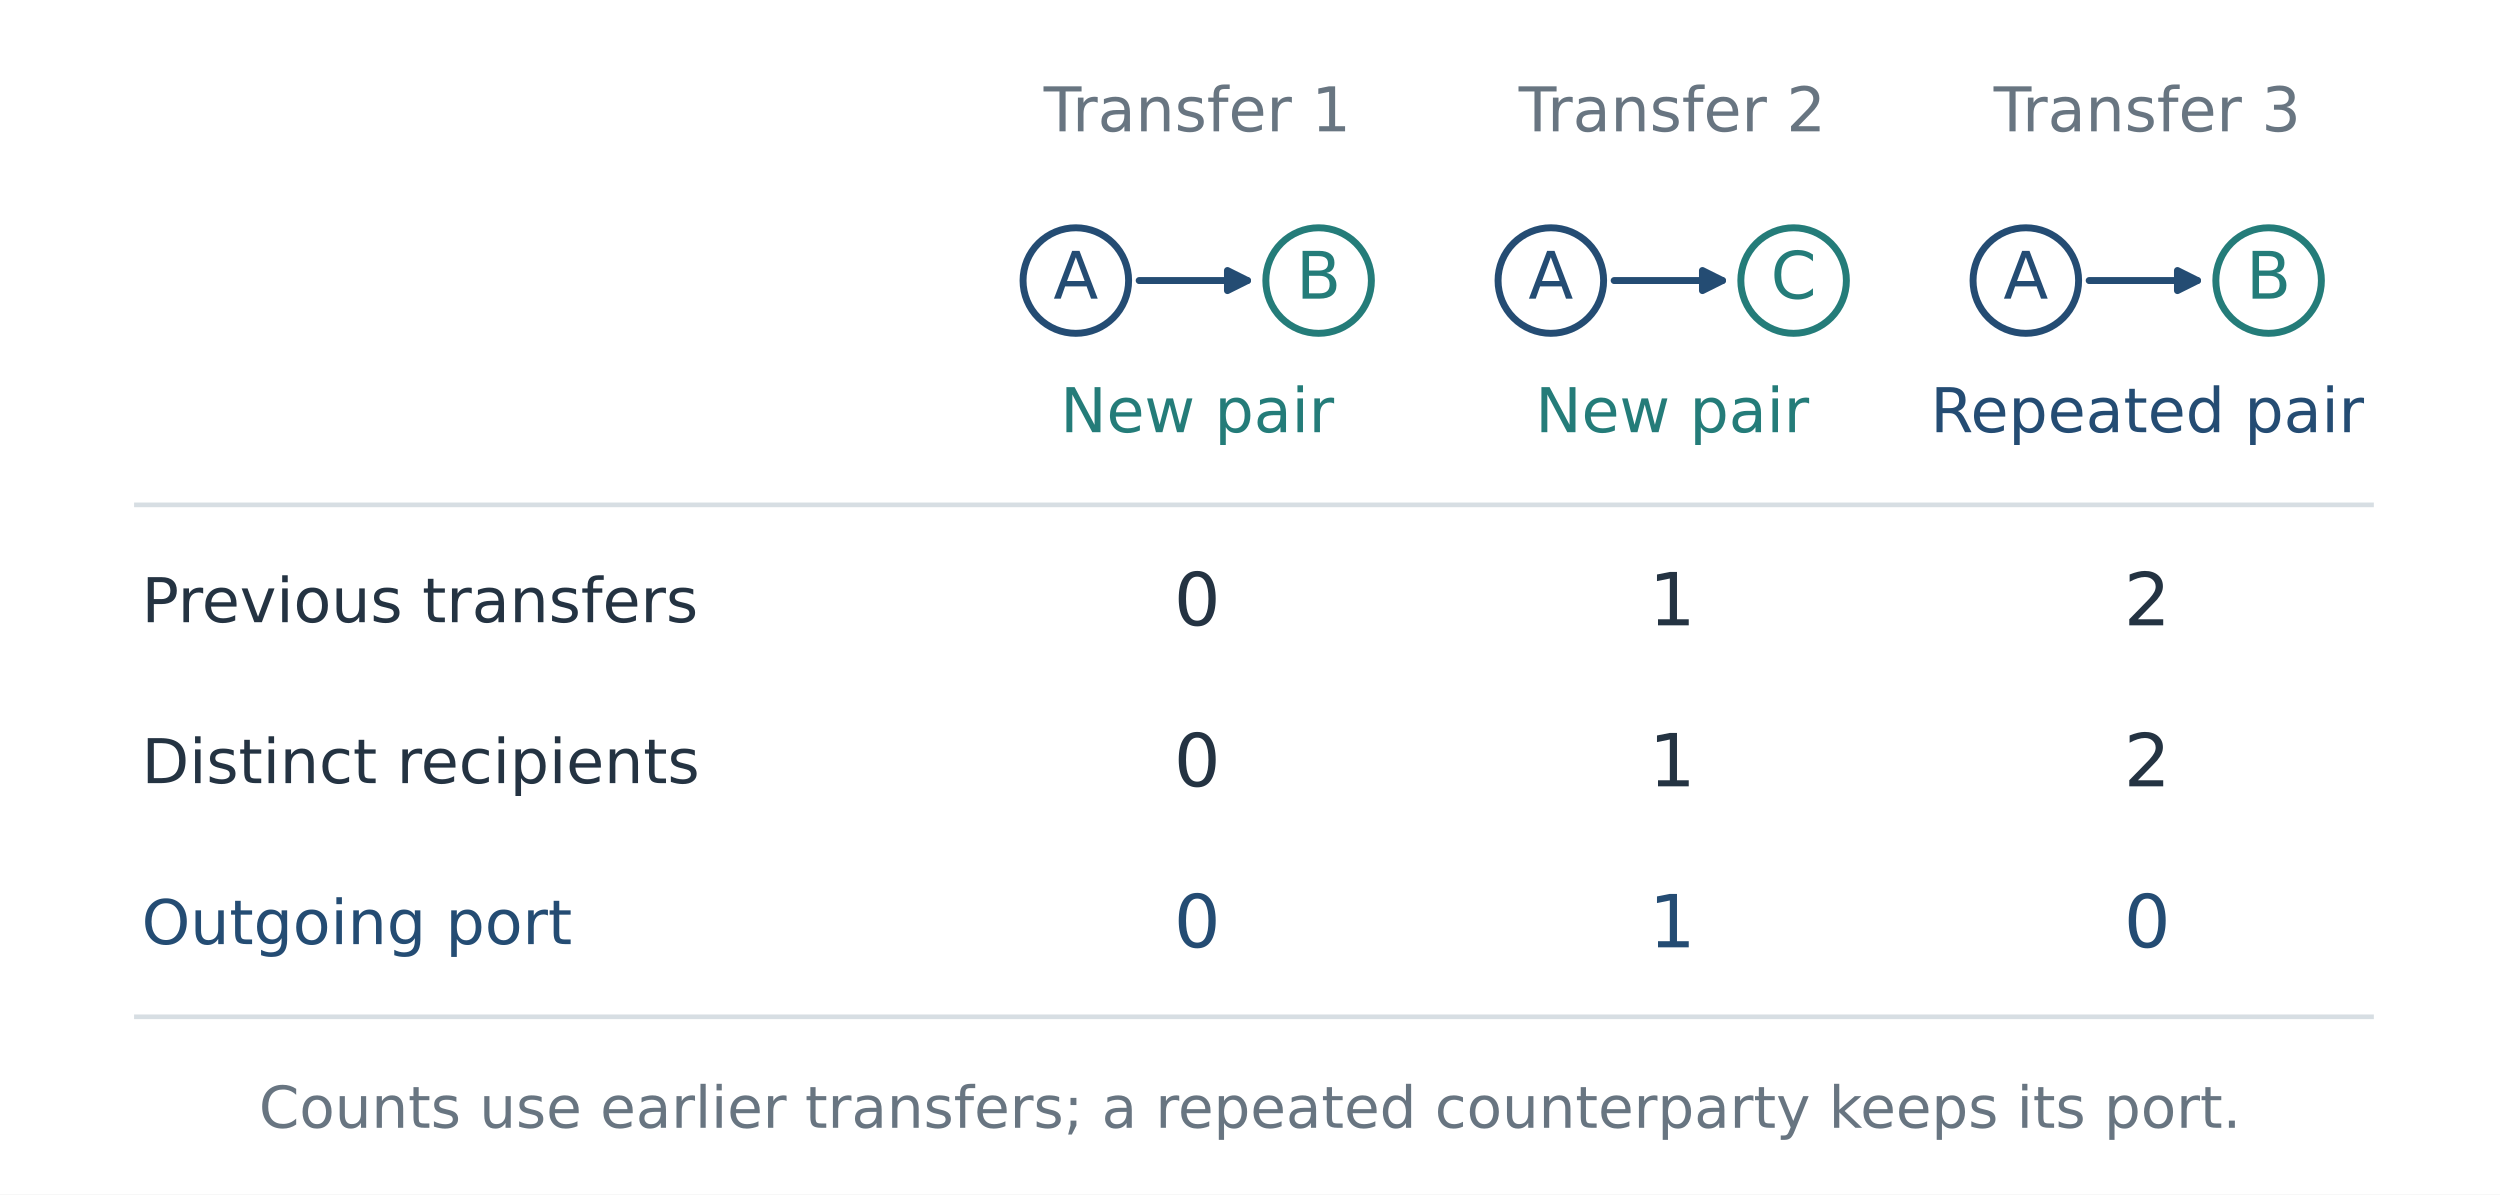
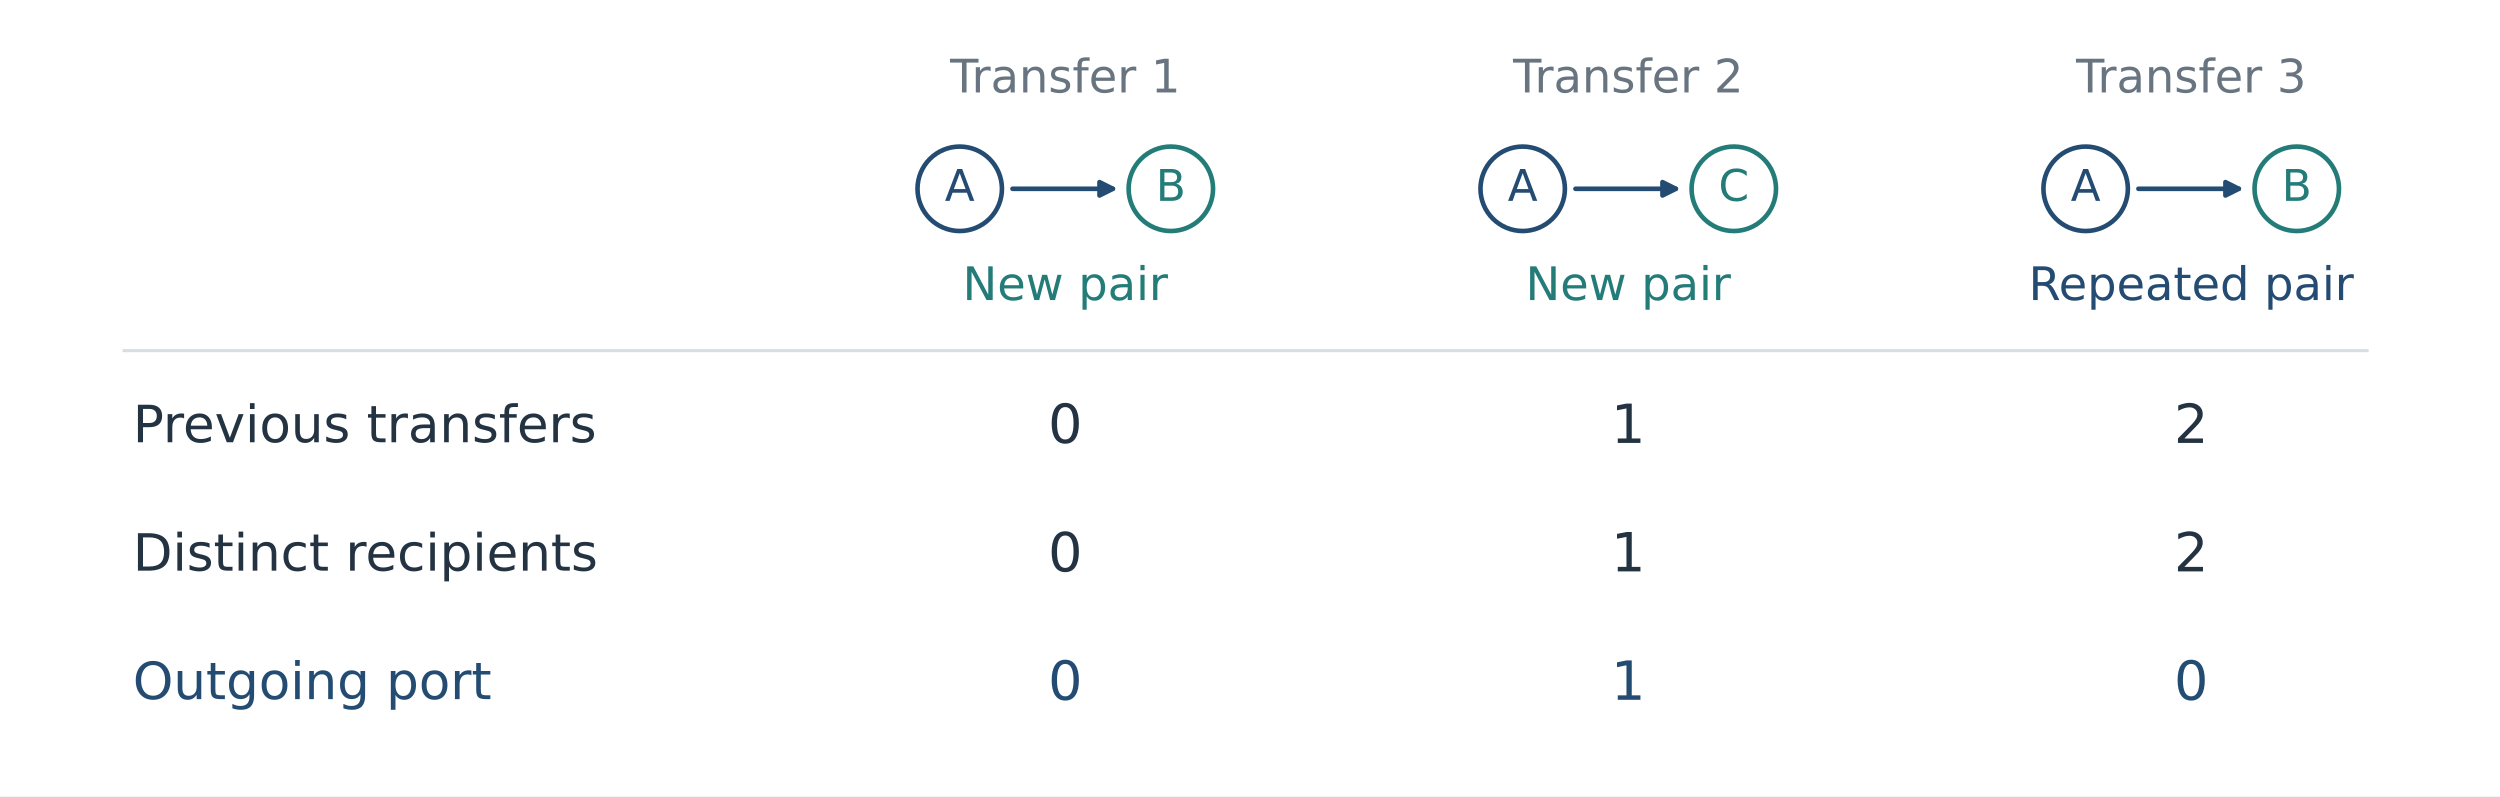
- <svg xmlns="http://www.w3.org/2000/svg" width="648pt" height="309.6pt" viewBox="0 0 648 309.6" version="1.1">
+ <svg xmlns="http://www.w3.org/2000/svg" width="972pt" height="309.6pt" viewBox="0 0 972 309.6" version="1.1">
  <defs>
    <style type="text/css">*{stroke-linejoin: round; stroke-linecap: butt}</style>
  </defs>
  <g id="figure_1">
    <g id="patch_1">
-       <path d="M 0 309.6  L 648 309.6  L 648 0  L 0 0  z " style="fill: #ffffff" />
+       <path d="M 0 309.6  L 972 309.6  L 972 0  L 0 0  z " style="fill: #ffffff" />
    </g>
    <g id="axes_1">
      <g id="patch_2">
-         <path d="M 295.272 72.72  Q 310.32 72.72 323.356 72.72  " clip-path="url(#p9525d1204e)" style="fill: none; stroke: #244c73; stroke-width: 1.8; stroke-linecap: round" />
-         <path d="M 318.156 70.12  L 323.356 72.72  L 318.156 75.32  z " clip-path="url(#p9525d1204e)" style="fill: #244c73; stroke: #244c73; stroke-width: 1.8; stroke-linecap: round" />
+         <path d="M 393.66 73.404  Q 414.18 73.404 432.688 73.404  " clip-path="url(#p748b92d6b7)" style="fill: none; stroke: #244c73; stroke-width: 1.8; stroke-linecap: round" />
+         <path d="M 427.488 70.804  L 432.688 73.404  L 427.488 76.004  z " clip-path="url(#p748b92d6b7)" style="fill: #244c73; stroke: #244c73; stroke-width: 1.8; stroke-linecap: round" />
      </g>
      <g id="patch_3">
-         <path d="M 418.392 72.72  Q 433.44 72.72 446.476 72.72  " clip-path="url(#p9525d1204e)" style="fill: none; stroke: #244c73; stroke-width: 1.8; stroke-linecap: round" />
-         <path d="M 441.276 70.12  L 446.476 72.72  L 441.276 75.32  z " clip-path="url(#p9525d1204e)" style="fill: #244c73; stroke: #244c73; stroke-width: 1.8; stroke-linecap: round" />
+         <path d="M 612.54 73.404  Q 633.06 73.404 651.568 73.404  " clip-path="url(#p748b92d6b7)" style="fill: none; stroke: #244c73; stroke-width: 1.8; stroke-linecap: round" />
+         <path d="M 646.368 70.804  L 651.568 73.404  L 646.368 76.004  z " clip-path="url(#p748b92d6b7)" style="fill: #244c73; stroke: #244c73; stroke-width: 1.8; stroke-linecap: round" />
      </g>
      <g id="patch_4">
-         <path d="M 541.512 72.72  Q 556.56 72.72 569.596 72.72  " clip-path="url(#p9525d1204e)" style="fill: none; stroke: #244c73; stroke-width: 1.8; stroke-linecap: round" />
-         <path d="M 564.396 70.12  L 569.596 72.72  L 564.396 75.32  z " clip-path="url(#p9525d1204e)" style="fill: #244c73; stroke: #244c73; stroke-width: 1.8; stroke-linecap: round" />
+         <path d="M 831.42 73.404  Q 851.94 73.404 870.448 73.404  " clip-path="url(#p748b92d6b7)" style="fill: none; stroke: #244c73; stroke-width: 1.8; stroke-linecap: round" />
+         <path d="M 865.248 70.804  L 870.448 73.404  L 865.248 76.004  z " clip-path="url(#p748b92d6b7)" style="fill: #244c73; stroke: #244c73; stroke-width: 1.8; stroke-linecap: round" />
      </g>
      <g id="line2d_1">
-         <path d="M 35.352 130.86  L 614.7 130.86  " clip-path="url(#p9525d1204e)" style="fill: none; stroke: #d7dee3; stroke-width: 1.2; stroke-linecap: square" />
-       </g>
-       <g id="line2d_2">
-         <path d="M 35.352 263.556  L 614.7 263.556  " clip-path="url(#p9525d1204e)" style="fill: none; stroke: #d7dee3; stroke-width: 1.2; stroke-linecap: square" />
+         <path d="M 48.24 136.332  L 920.34 136.332  " clip-path="url(#p748b92d6b7)" style="fill: none; stroke: #d7dee3; stroke-width: 1.2; stroke-linecap: square" />
      </g>
      <g id="text_1">
-         <text style="font-size: 16px; font-family: 'DejaVu Sans'; text-anchor: middle; fill: #687581" x="310.32" y="34.043" transform="rotate(-0 310.32 34.043)">Transfer 1</text>
+         <text style="font-size: 18px; font-family: 'DejaVu Sans'; text-anchor: middle; fill: #687581" x="414.18" y="35.963" transform="rotate(-0 414.18 35.96287)">Transfer 1</text>
      </g>
      <g id="text_2">
-         <text style="font-size: 16px; font-family: 'DejaVu Sans'; text-anchor: middle; fill: #687581" x="433.44" y="34.043" transform="rotate(-0 433.44 34.043)">Transfer 2</text>
+         <text style="font-size: 18px; font-family: 'DejaVu Sans'; text-anchor: middle; fill: #687581" x="633.06" y="35.963" transform="rotate(-0 633.06 35.96287)">Transfer 2</text>
      </g>
      <g id="text_3">
-         <text style="font-size: 16px; font-family: 'DejaVu Sans'; text-anchor: middle; fill: #687581" x="556.56" y="34.043" transform="rotate(-0 556.56 34.043)">Transfer 3</text>
+         <text style="font-size: 18px; font-family: 'DejaVu Sans'; text-anchor: middle; fill: #687581" x="851.94" y="35.963" transform="rotate(-0 851.94 35.96287)">Transfer 3</text>
      </g>
      <g id="text_4">
-         <text style="font-size: 16px; font-family: 'DejaVu Sans'; text-anchor: middle; fill: #247c79" x="310.32" y="112.019" transform="rotate(-0 310.32 112.019)">New pair</text>
+         <text style="font-size: 18px; font-family: 'DejaVu Sans'; text-anchor: middle; fill: #247c79" x="414.18" y="116.675" transform="rotate(-0 414.18 116.6749)">New pair</text>
      </g>
      <g id="text_5">
-         <text style="font-size: 16px; font-family: 'DejaVu Sans'; text-anchor: middle; fill: #247c79" x="433.44" y="112.019" transform="rotate(-0 433.44 112.019)">New pair</text>
+         <text style="font-size: 18px; font-family: 'DejaVu Sans'; text-anchor: middle; fill: #247c79" x="633.06" y="116.675" transform="rotate(-0 633.06 116.6749)">New pair</text>
      </g>
      <g id="text_6">
-         <text style="font-size: 16px; font-family: 'DejaVu Sans'; text-anchor: middle; fill: #244c73" x="556.56" y="112.019" transform="rotate(-0 556.56 112.019)">Repeated pair</text>
+         <text style="font-size: 18px; font-family: 'DejaVu Sans'; text-anchor: middle; fill: #244c73" x="851.94" y="116.675" transform="rotate(-0 851.94 116.6749)">Repeated pair</text>
      </g>
      <g id="text_7">
-         <text style="font-size: 16px; font-family: 'DejaVu Sans'; text-anchor: start; fill: #243342" x="36.72" y="161.267" transform="rotate(-0 36.72 161.267)">Previous transfers</text>
+         <text style="font-size: 20px; font-family: 'DejaVu Sans'; text-anchor: start; fill: #243342" x="51.66" y="171.947" transform="rotate(-0 51.66 171.9468)">Previous transfers</text>
      </g>
      <g id="text_8">
-         <text style="font-size: 19px; font-family: 'DejaVu Sans'; text-anchor: middle; fill: #243342" x="310.32" y="162.095" transform="rotate(-0 310.32 162.0948)">0</text>
+         <text style="font-size: 21px; font-family: 'DejaVu Sans'; text-anchor: middle; fill: #243342" x="414.18" y="172.223" transform="rotate(-0 414.18 172.2227)">0</text>
      </g>
      <g id="text_9">
-         <text style="font-size: 19px; font-family: 'DejaVu Sans'; text-anchor: middle; fill: #243342" x="433.44" y="162.095" transform="rotate(-0 433.44 162.0948)">1</text>
+         <text style="font-size: 21px; font-family: 'DejaVu Sans'; text-anchor: middle; fill: #243342" x="633.06" y="172.223" transform="rotate(-0 633.06 172.2227)">1</text>
      </g>
      <g id="text_10">
-         <text style="font-size: 19px; font-family: 'DejaVu Sans'; text-anchor: middle; fill: #243342" x="556.56" y="162.095" transform="rotate(-0 556.56 162.0948)">2</text>
+         <text style="font-size: 21px; font-family: 'DejaVu Sans'; text-anchor: middle; fill: #243342" x="851.94" y="172.223" transform="rotate(-0 851.94 172.2227)">2</text>
      </g>
      <g id="text_11">
-         <text style="font-size: 16px; font-family: 'DejaVu Sans'; text-anchor: start; fill: #243342" x="36.72" y="202.991" transform="rotate(-0 36.72 202.991)">Distinct recipients</text>
+         <text style="font-size: 20px; font-family: 'DejaVu Sans'; text-anchor: start; fill: #243342" x="51.66" y="221.879" transform="rotate(-0 51.66 221.8787)">Distinct recipients</text>
      </g>
      <g id="text_12">
-         <text style="font-size: 19px; font-family: 'DejaVu Sans'; text-anchor: middle; fill: #243342" x="310.32" y="203.819" transform="rotate(-0 310.32 203.8188)">0</text>
+         <text style="font-size: 21px; font-family: 'DejaVu Sans'; text-anchor: middle; fill: #243342" x="414.18" y="222.155" transform="rotate(-0 414.18 222.1547)">0</text>
      </g>
      <g id="text_13">
-         <text style="font-size: 19px; font-family: 'DejaVu Sans'; text-anchor: middle; fill: #243342" x="433.44" y="203.819" transform="rotate(-0 433.44 203.8188)">1</text>
+         <text style="font-size: 21px; font-family: 'DejaVu Sans'; text-anchor: middle; fill: #243342" x="633.06" y="222.155" transform="rotate(-0 633.06 222.1547)">1</text>
      </g>
      <g id="text_14">
-         <text style="font-size: 19px; font-family: 'DejaVu Sans'; text-anchor: middle; fill: #243342" x="556.56" y="203.819" transform="rotate(-0 556.56 203.8188)">2</text>
+         <text style="font-size: 21px; font-family: 'DejaVu Sans'; text-anchor: middle; fill: #243342" x="851.94" y="222.155" transform="rotate(-0 851.94 222.1547)">2</text>
      </g>
      <g id="text_15">
-         <text style="font-size: 16px; font-family: 'DejaVu Sans'; text-anchor: start; fill: #244c73" x="36.72" y="244.715" transform="rotate(-0 36.72 244.715)">Outgoing port</text>
+         <text style="font-size: 20px; font-family: 'DejaVu Sans'; text-anchor: start; fill: #244c73" x="51.66" y="271.811" transform="rotate(-0 51.66 271.8107)">Outgoing port</text>
      </g>
      <g id="text_16">
-         <text style="font-size: 19px; font-family: 'DejaVu Sans'; text-anchor: middle; fill: #244c73" x="310.32" y="245.543" transform="rotate(-0 310.32 245.5428)">0</text>
+         <text style="font-size: 21px; font-family: 'DejaVu Sans'; text-anchor: middle; fill: #244c73" x="414.18" y="272.087" transform="rotate(-0 414.18 272.0867)">0</text>
      </g>
      <g id="text_17">
-         <text style="font-size: 19px; font-family: 'DejaVu Sans'; text-anchor: middle; fill: #244c73" x="433.44" y="245.543" transform="rotate(-0 433.44 245.5428)">1</text>
+         <text style="font-size: 21px; font-family: 'DejaVu Sans'; text-anchor: middle; fill: #244c73" x="633.06" y="272.087" transform="rotate(-0 633.06 272.0867)">1</text>
      </g>
      <g id="text_18">
-         <text style="font-size: 19px; font-family: 'DejaVu Sans'; text-anchor: middle; fill: #244c73" x="556.56" y="245.543" transform="rotate(-0 556.56 245.5428)">0</text>
+         <text style="font-size: 21px; font-family: 'DejaVu Sans'; text-anchor: middle; fill: #244c73" x="851.94" y="272.087" transform="rotate(-0 851.94 272.0867)">0</text>
+       </g>
+       <g id="patch_5">
+         <path d="M 373.14 89.82  C 377.494 89.82 381.669 88.09 384.748 85.012  C 387.826 81.933 389.556 77.758 389.556 73.404  C 389.556 69.05 387.826 64.875 384.748 61.796  C 381.669 58.718 377.494 56.988 373.14 56.988  C 368.786 56.988 364.611 58.718 361.532 61.796  C 358.454 64.875 356.724 69.05 356.724 73.404  C 356.724 77.758 358.454 81.933 361.532 85.012  C 364.611 88.09 368.786 89.82 373.14 89.82  z " clip-path="url(#p748b92d6b7)" style="fill: #ffffff; stroke: #244c73; stroke-width: 1.8; stroke-linejoin: miter" />
+       </g>
+       <g id="patch_6">
+         <path d="M 455.22 89.82  C 459.574 89.82 463.749 88.09 466.828 85.012  C 469.906 81.933 471.636 77.758 471.636 73.404  C 471.636 69.05 469.906 64.875 466.828 61.796  C 463.749 58.718 459.574 56.988 455.22 56.988  C 450.866 56.988 446.691 58.718 443.612 61.796  C 440.534 64.875 438.804 69.05 438.804 73.404  C 438.804 77.758 440.534 81.933 443.612 85.012  C 446.691 88.09 450.866 89.82 455.22 89.82  z " clip-path="url(#p748b92d6b7)" style="fill: #ffffff; stroke: #247c79; stroke-width: 1.8; stroke-linejoin: miter" />
+       </g>
+       <g id="patch_7">
+         <path d="M 592.02 89.82  C 596.374 89.82 600.549 88.09 603.628 85.012  C 606.706 81.933 608.436 77.758 608.436 73.404  C 608.436 69.05 606.706 64.875 603.628 61.796  C 600.549 58.718 596.374 56.988 592.02 56.988  C 587.666 56.988 583.491 58.718 580.412 61.796  C 577.334 64.875 575.604 69.05 575.604 73.404  C 575.604 77.758 577.334 81.933 580.412 85.012  C 583.491 88.09 587.666 89.82 592.02 89.82  z " clip-path="url(#p748b92d6b7)" style="fill: #ffffff; stroke: #244c73; stroke-width: 1.8; stroke-linejoin: miter" />
+       </g>
+       <g id="patch_8">
+         <path d="M 674.1 89.82  C 678.454 89.82 682.629 88.09 685.708 85.012  C 688.786 81.933 690.516 77.758 690.516 73.404  C 690.516 69.05 688.786 64.875 685.708 61.796  C 682.629 58.718 678.454 56.988 674.1 56.988  C 669.746 56.988 665.571 58.718 662.492 61.796  C 659.414 64.875 657.684 69.05 657.684 73.404  C 657.684 77.758 659.414 81.933 662.492 85.012  C 665.571 88.09 669.746 89.82 674.1 89.82  z " clip-path="url(#p748b92d6b7)" style="fill: #ffffff; stroke: #247c79; stroke-width: 1.8; stroke-linejoin: miter" />
+       </g>
+       <g id="patch_9">
+         <path d="M 810.9 89.82  C 815.254 89.82 819.429 88.09 822.508 85.012  C 825.586 81.933 827.316 77.758 827.316 73.404  C 827.316 69.05 825.586 64.875 822.508 61.796  C 819.429 58.718 815.254 56.988 810.9 56.988  C 806.546 56.988 802.371 58.718 799.292 61.796  C 796.214 64.875 794.484 69.05 794.484 73.404  C 794.484 77.758 796.214 81.933 799.292 85.012  C 802.371 88.09 806.546 89.82 810.9 89.82  z " clip-path="url(#p748b92d6b7)" style="fill: #ffffff; stroke: #244c73; stroke-width: 1.8; stroke-linejoin: miter" />
+       </g>
+       <g id="patch_10">
+         <path d="M 892.98 89.82  C 897.334 89.82 901.509 88.09 904.588 85.012  C 907.666 81.933 909.396 77.758 909.396 73.404  C 909.396 69.05 907.666 64.875 904.588 61.796  C 901.509 58.718 897.334 56.988 892.98 56.988  C 888.626 56.988 884.451 58.718 881.372 61.796  C 878.294 64.875 876.564 69.05 876.564 73.404  C 876.564 77.758 878.294 81.933 881.372 85.012  C 884.451 88.09 888.626 89.82 892.98 89.82  z " clip-path="url(#p748b92d6b7)" style="fill: #ffffff; stroke: #247c79; stroke-width: 1.8; stroke-linejoin: miter" />
      </g>
      <g id="text_19">
-         <text style="font-size: 15px; font-family: 'DejaVu Sans'; text-anchor: middle; fill: #687581" x="324" y="292.319" transform="rotate(-0 324 292.3191)">Counts use earlier transfers; a repeated counterparty keeps its port.</text>
-       </g>
-       <g id="patch_5">
-         <path d="M 278.856 86.4  C 282.484 86.4 285.964 84.959 288.529 82.393  C 291.095 79.828 292.536 76.348 292.536 72.72  C 292.536 69.092 291.095 65.612 288.529 63.047  C 285.964 60.481 282.484 59.04 278.856 59.04  C 275.228 59.04 271.748 60.481 269.183 63.047  C 266.617 65.612 265.176 69.092 265.176 72.72  C 265.176 76.348 266.617 79.828 269.183 82.393  C 271.748 84.959 275.228 86.4 278.856 86.4  z " clip-path="url(#p9525d1204e)" style="fill: #ffffff; stroke: #244c73; stroke-width: 1.8; stroke-linejoin: miter" />
-       </g>
-       <g id="patch_6">
-         <path d="M 341.784 86.4  C 345.412 86.4 348.892 84.959 351.457 82.393  C 354.023 79.828 355.464 76.348 355.464 72.72  C 355.464 69.092 354.023 65.612 351.457 63.047  C 348.892 60.481 345.412 59.04 341.784 59.04  C 338.156 59.04 334.676 60.481 332.111 63.047  C 329.545 65.612 328.104 69.092 328.104 72.72  C 328.104 76.348 329.545 79.828 332.111 82.393  C 334.676 84.959 338.156 86.4 341.784 86.4  z " clip-path="url(#p9525d1204e)" style="fill: #ffffff; stroke: #247c79; stroke-width: 1.8; stroke-linejoin: miter" />
-       </g>
-       <g id="patch_7">
-         <path d="M 401.976 86.4  C 405.604 86.4 409.084 84.959 411.649 82.393  C 414.215 79.828 415.656 76.348 415.656 72.72  C 415.656 69.092 414.215 65.612 411.649 63.047  C 409.084 60.481 405.604 59.04 401.976 59.04  C 398.348 59.04 394.868 60.481 392.303 63.047  C 389.737 65.612 388.296 69.092 388.296 72.72  C 388.296 76.348 389.737 79.828 392.303 82.393  C 394.868 84.959 398.348 86.4 401.976 86.4  z " clip-path="url(#p9525d1204e)" style="fill: #ffffff; stroke: #244c73; stroke-width: 1.8; stroke-linejoin: miter" />
-       </g>
-       <g id="patch_8">
-         <path d="M 464.904 86.4  C 468.532 86.4 472.012 84.959 474.577 82.393  C 477.143 79.828 478.584 76.348 478.584 72.72  C 478.584 69.092 477.143 65.612 474.577 63.047  C 472.012 60.481 468.532 59.04 464.904 59.04  C 461.276 59.04 457.796 60.481 455.231 63.047  C 452.665 65.612 451.224 69.092 451.224 72.72  C 451.224 76.348 452.665 79.828 455.231 82.393  C 457.796 84.959 461.276 86.4 464.904 86.4  z " clip-path="url(#p9525d1204e)" style="fill: #ffffff; stroke: #247c79; stroke-width: 1.8; stroke-linejoin: miter" />
-       </g>
-       <g id="patch_9">
-         <path d="M 525.096 86.4  C 528.724 86.4 532.204 84.959 534.769 82.393  C 537.335 79.828 538.776 76.348 538.776 72.72  C 538.776 69.092 537.335 65.612 534.769 63.047  C 532.204 60.481 528.724 59.04 525.096 59.04  C 521.468 59.04 517.988 60.481 515.423 63.047  C 512.857 65.612 511.416 69.092 511.416 72.72  C 511.416 76.348 512.857 79.828 515.423 82.393  C 517.988 84.959 521.468 86.4 525.096 86.4  z " clip-path="url(#p9525d1204e)" style="fill: #ffffff; stroke: #244c73; stroke-width: 1.8; stroke-linejoin: miter" />
-       </g>
-       <g id="patch_10">
-         <path d="M 588.024 86.4  C 591.652 86.4 595.132 84.959 597.697 82.393  C 600.263 79.828 601.704 76.348 601.704 72.72  C 601.704 69.092 600.263 65.612 597.697 63.047  C 595.132 60.481 591.652 59.04 588.024 59.04  C 584.396 59.04 580.916 60.481 578.351 63.047  C 575.785 65.612 574.344 69.092 574.344 72.72  C 574.344 76.348 575.785 79.828 578.351 82.393  C 580.916 84.959 584.396 86.4 588.024 86.4  z " clip-path="url(#p9525d1204e)" style="fill: #ffffff; stroke: #247c79; stroke-width: 1.8; stroke-linejoin: miter" />
+         <text style="font-size: 17px; font-family: 'DejaVu Sans'; text-anchor: middle; fill: #244c73" x="373.14" y="78.095" transform="rotate(-0 373.14 78.09494)">A</text>
      </g>
      <g id="text_20">
-         <text style="font-size: 17px; font-family: 'DejaVu Sans'; text-anchor: middle; fill: #244c73" x="278.856" y="77.411" transform="rotate(-0 278.856 77.41094)">A</text>
+         <text style="font-size: 17px; font-family: 'DejaVu Sans'; text-anchor: middle; fill: #247c79" x="455.22" y="78.095" transform="rotate(-0 455.22 78.09494)">B</text>
      </g>
      <g id="text_21">
-         <text style="font-size: 17px; font-family: 'DejaVu Sans'; text-anchor: middle; fill: #247c79" x="341.784" y="77.411" transform="rotate(-0 341.784 77.41094)">B</text>
+         <text style="font-size: 17px; font-family: 'DejaVu Sans'; text-anchor: middle; fill: #244c73" x="592.02" y="78.095" transform="rotate(-0 592.02 78.09494)">A</text>
      </g>
      <g id="text_22">
-         <text style="font-size: 17px; font-family: 'DejaVu Sans'; text-anchor: middle; fill: #244c73" x="401.976" y="77.411" transform="rotate(-0 401.976 77.41094)">A</text>
+         <text style="font-size: 17px; font-family: 'DejaVu Sans'; text-anchor: middle; fill: #247c79" x="674.1" y="78.095" transform="rotate(-0 674.1 78.09494)">C</text>
      </g>
      <g id="text_23">
-         <text style="font-size: 17px; font-family: 'DejaVu Sans'; text-anchor: middle; fill: #247c79" x="464.904" y="77.411" transform="rotate(-0 464.904 77.41094)">C</text>
+         <text style="font-size: 17px; font-family: 'DejaVu Sans'; text-anchor: middle; fill: #244c73" x="810.9" y="78.095" transform="rotate(-0 810.9 78.09494)">A</text>
      </g>
      <g id="text_24">
-         <text style="font-size: 17px; font-family: 'DejaVu Sans'; text-anchor: middle; fill: #244c73" x="525.096" y="77.411" transform="rotate(-0 525.096 77.41094)">A</text>
-       </g>
-       <g id="text_25">
-         <text style="font-size: 17px; font-family: 'DejaVu Sans'; text-anchor: middle; fill: #247c79" x="588.024" y="77.411" transform="rotate(-0 588.024 77.41094)">B</text>
+         <text style="font-size: 17px; font-family: 'DejaVu Sans'; text-anchor: middle; fill: #247c79" x="892.98" y="78.095" transform="rotate(-0 892.98 78.09494)">B</text>
      </g>
    </g>
  </g>
  <defs>
-     <clipPath id="p9525d1204e">
-       <rect x="16.2" y="7.74" width="615.6" height="294.12" />
+     <clipPath id="p748b92d6b7">
+       <rect x="24.3" y="7.74" width="923.4" height="294.12" />
    </clipPath>
  </defs>
</svg>
